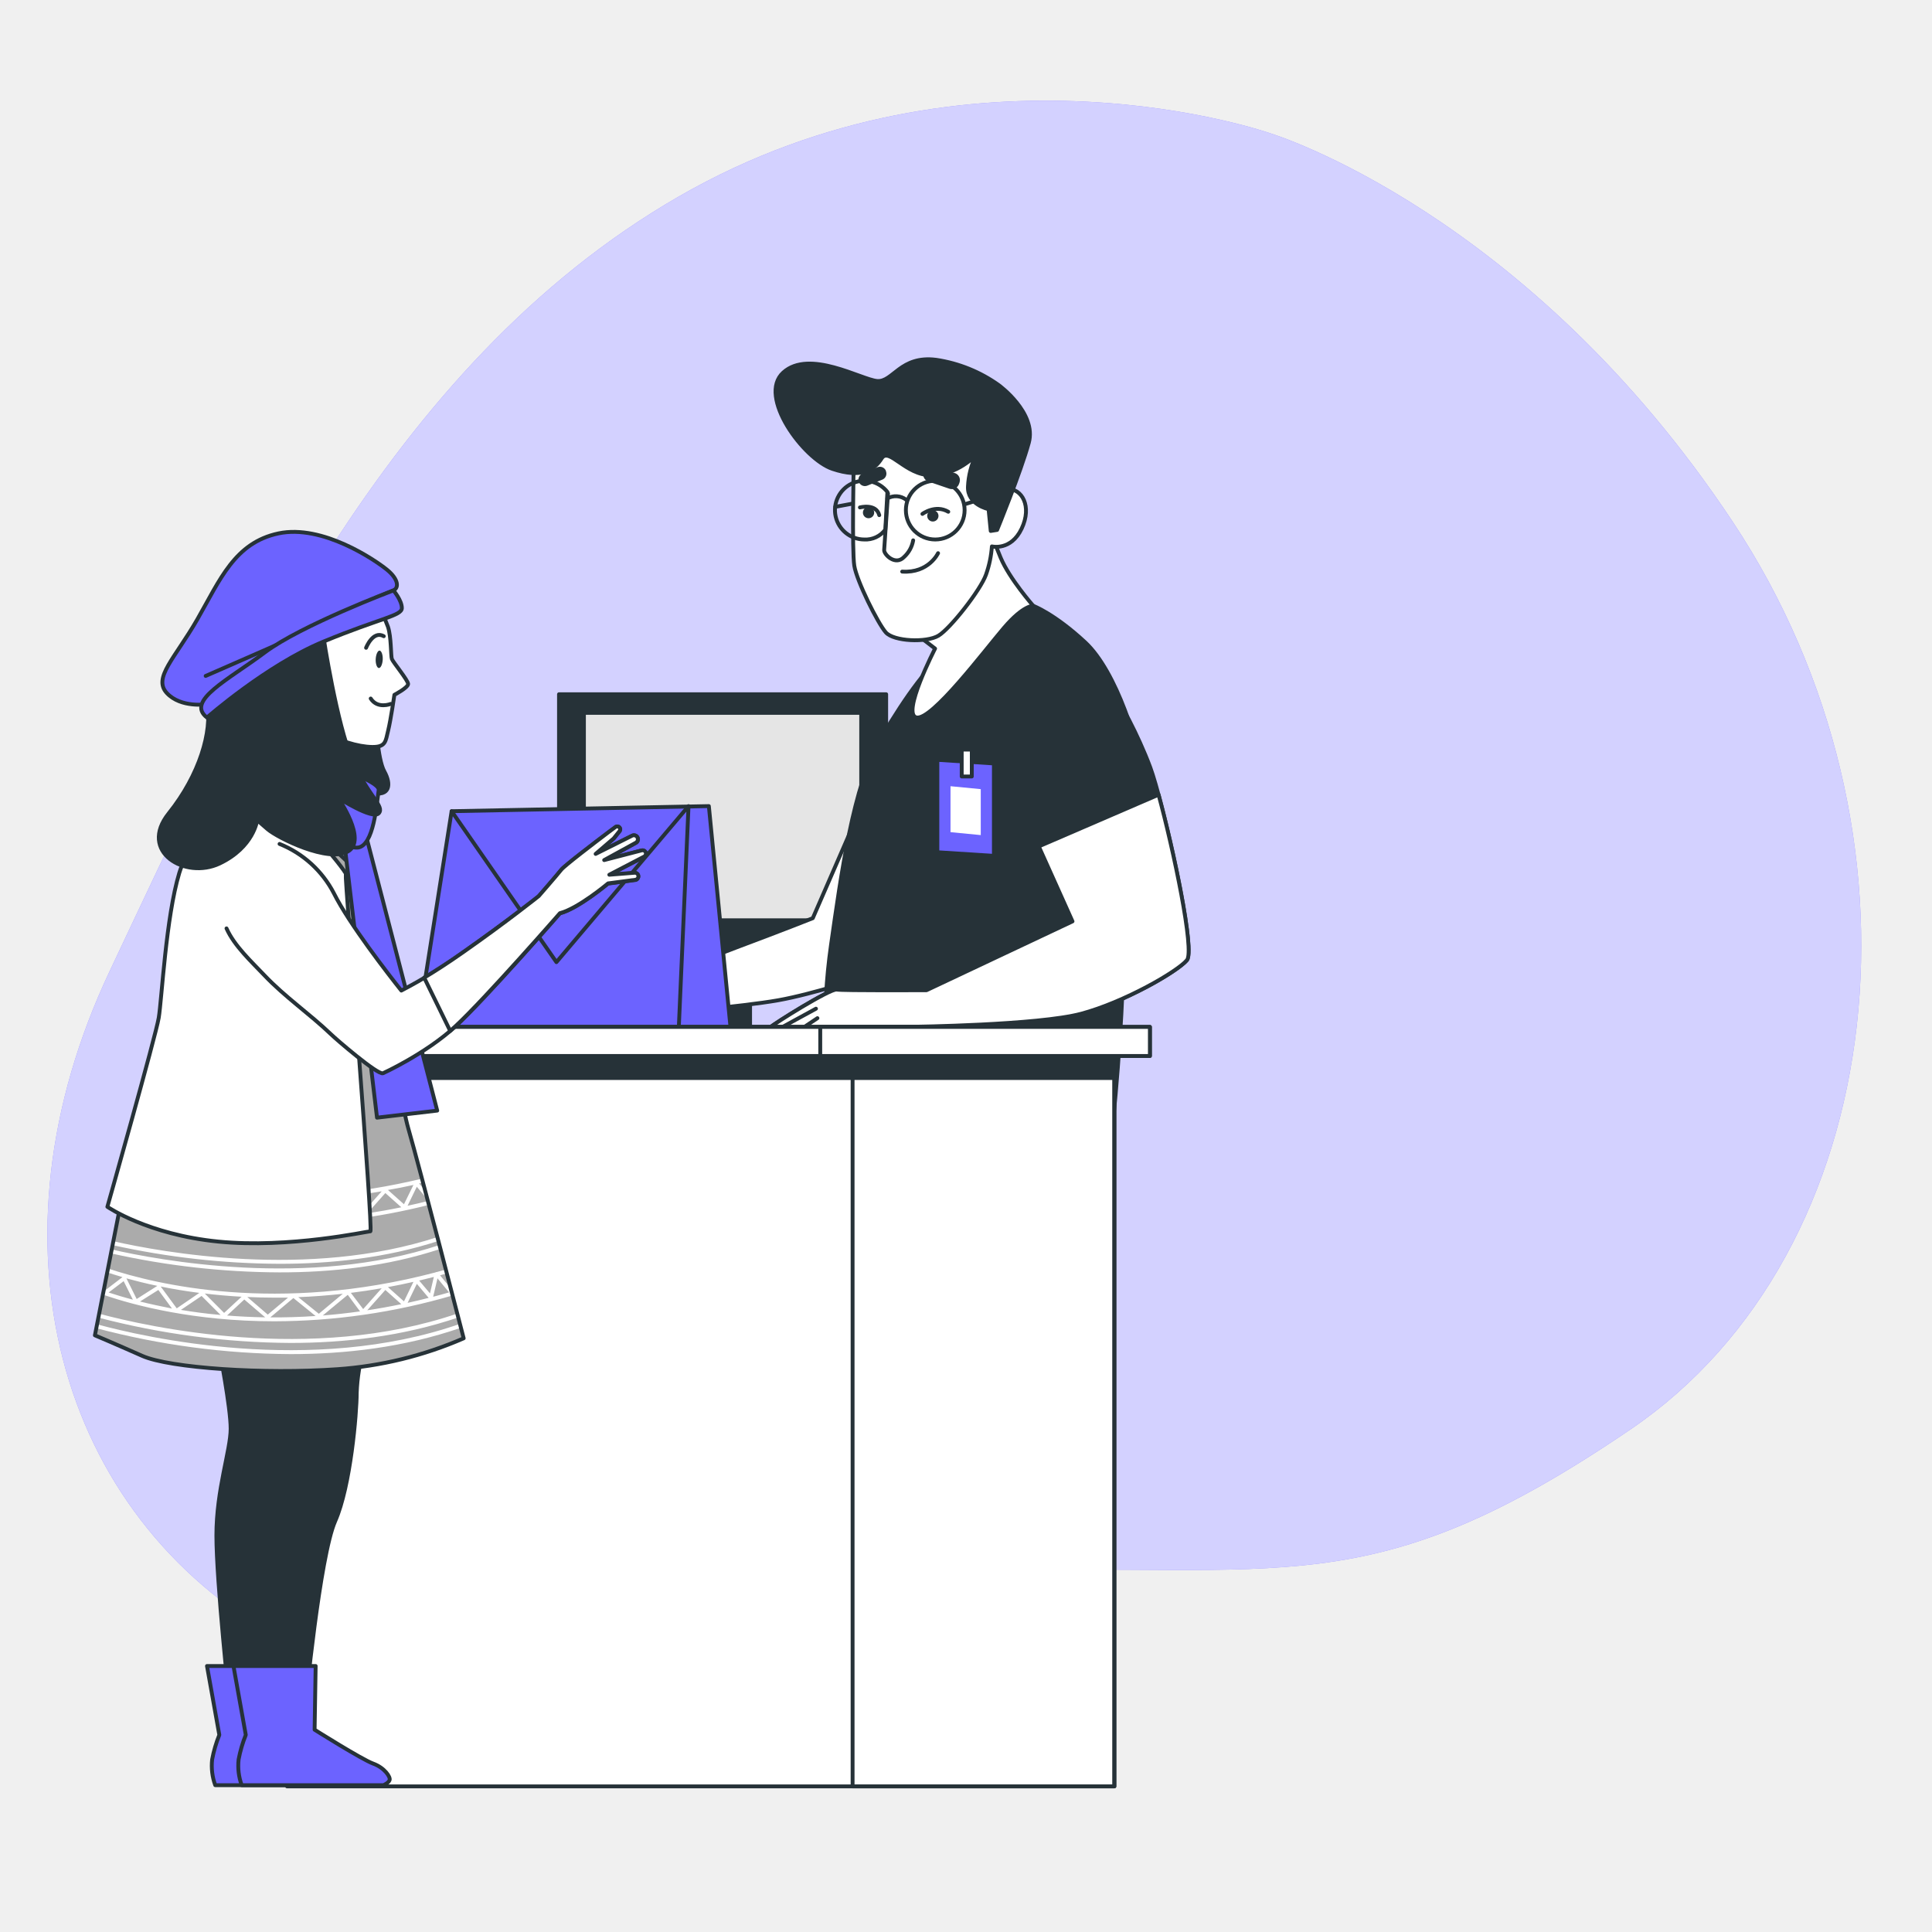
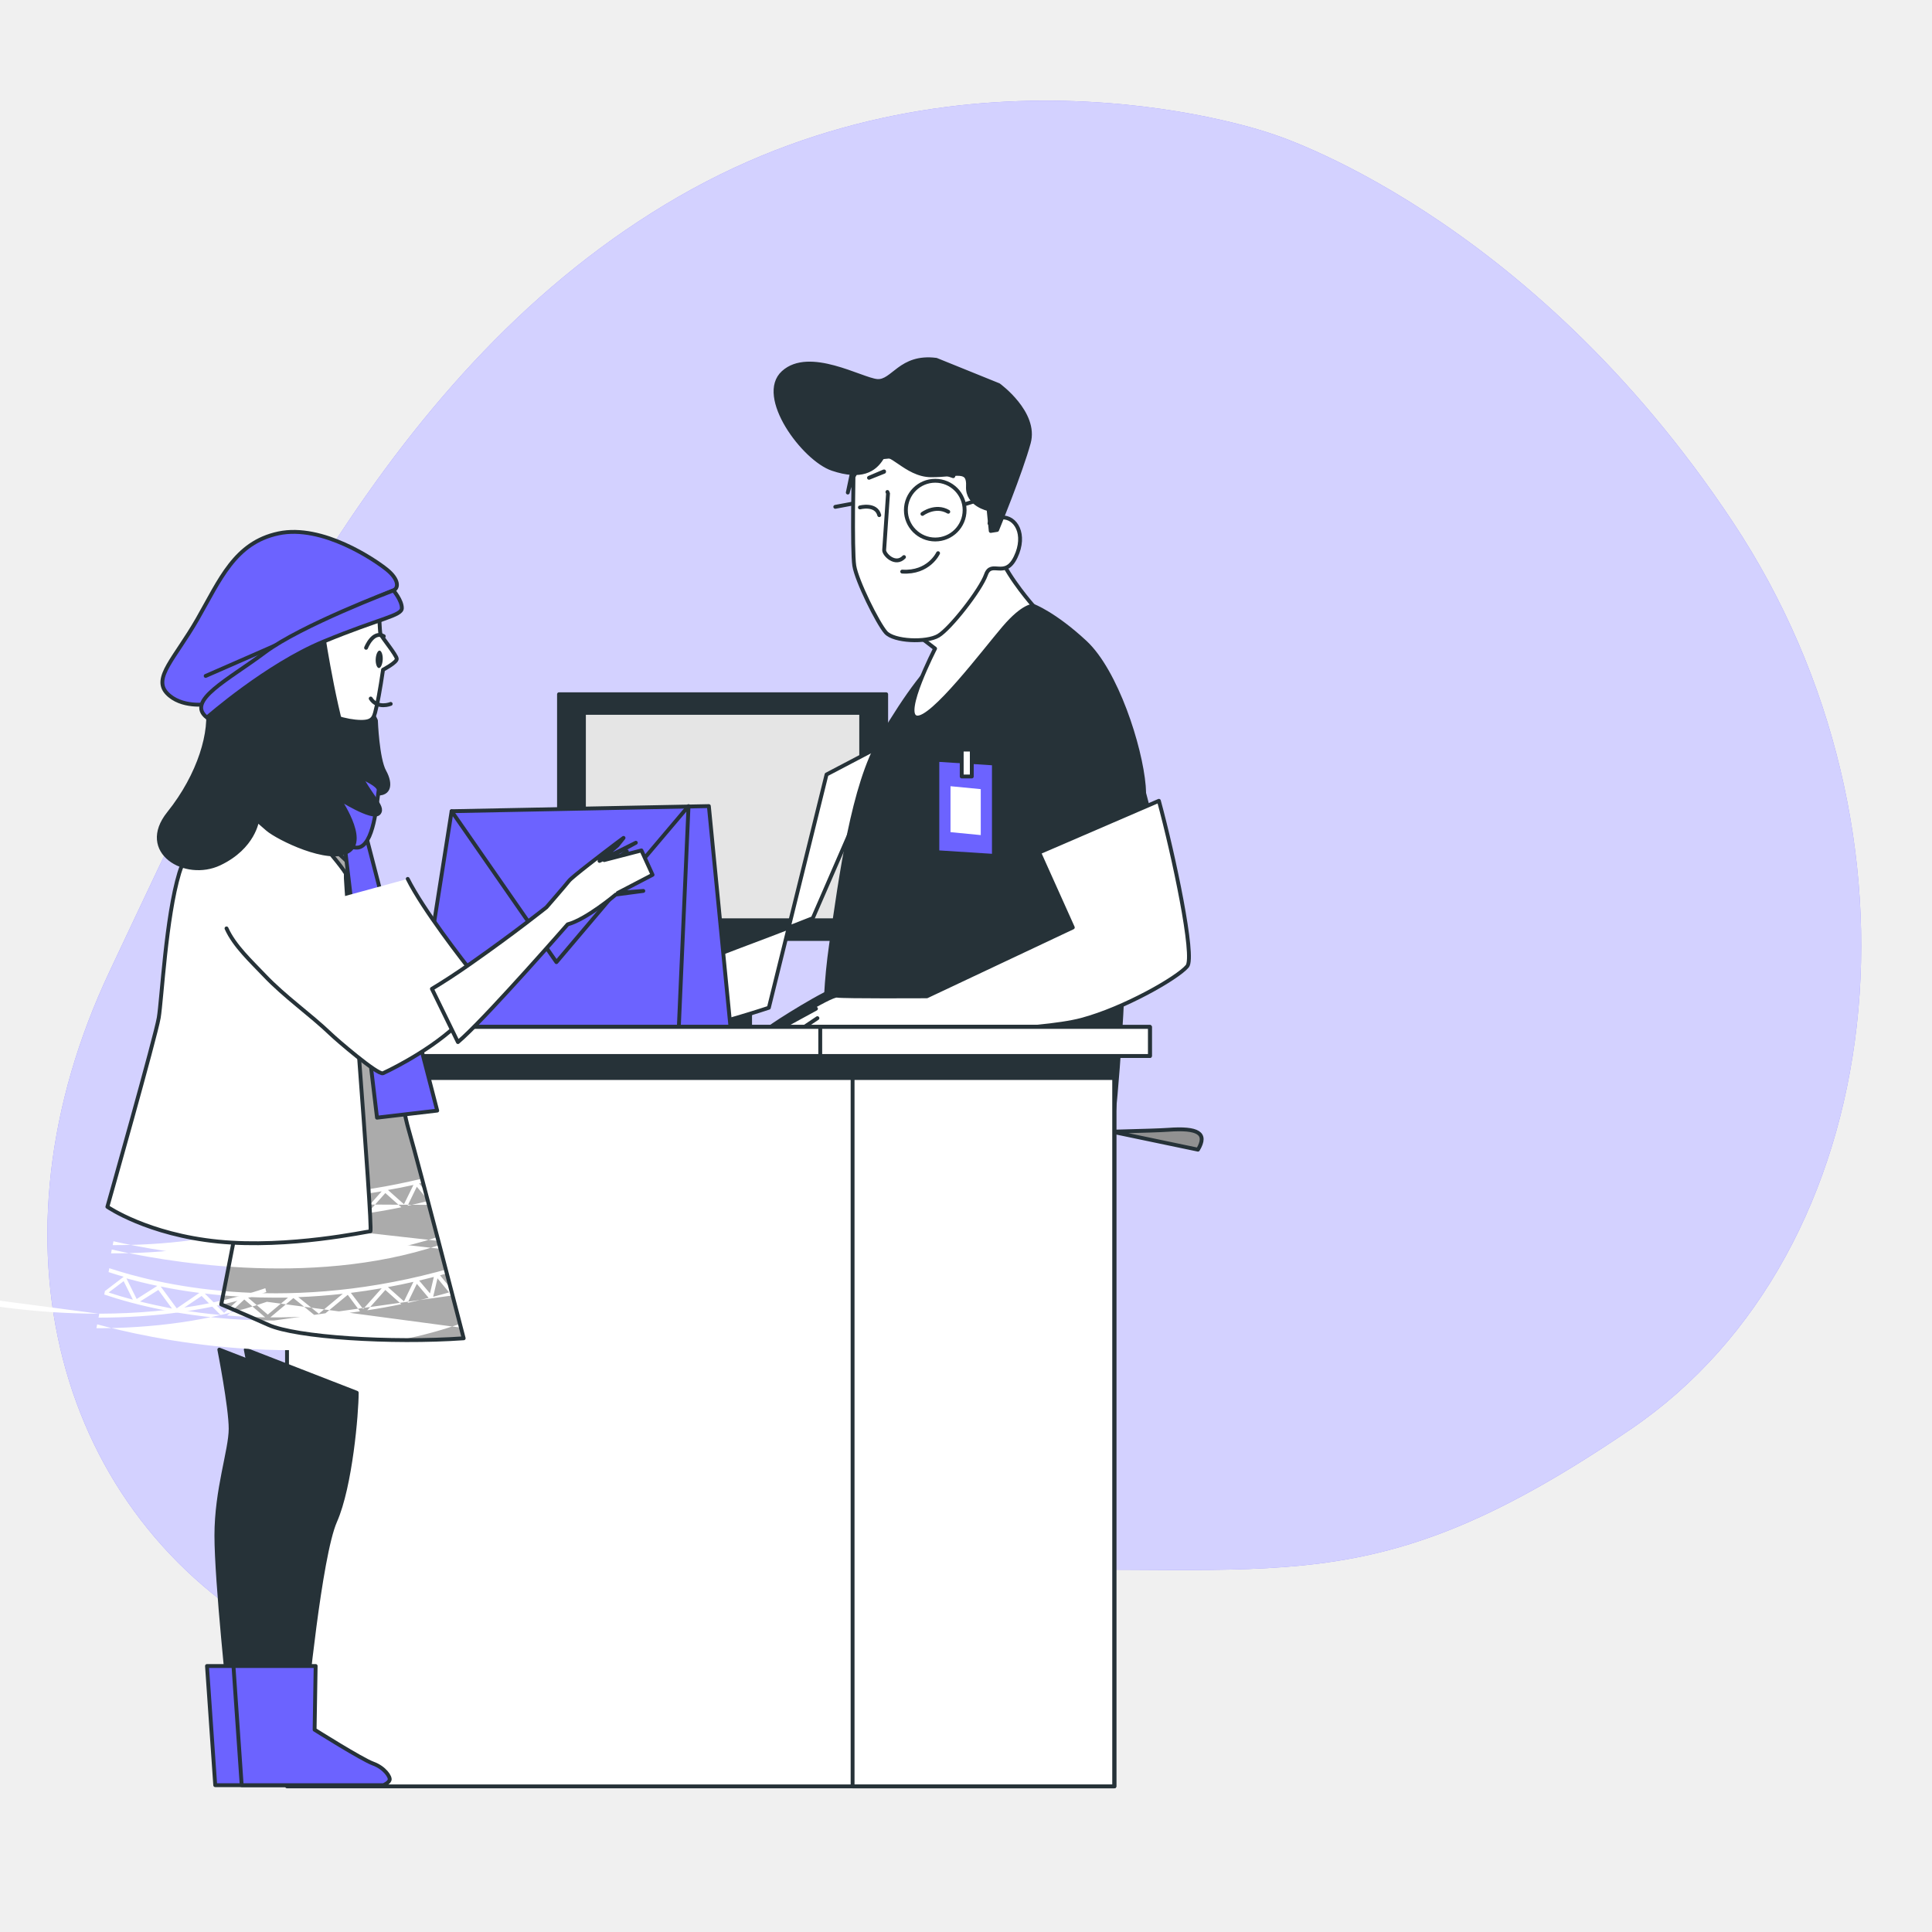
<svg xmlns="http://www.w3.org/2000/svg" viewBox="0 0 500 500">
  <path d="M329 34.58s-77.4-27.52-153.37 16.3S61.3 181.67 28.38 251.34s-14 140.55 44 172.86 97.43-15.32 178.79-17.64 103.27 9.31 170.83-36.65 79.71-154.51 26.46-234.82S329 34.58 329 34.58z" fill="#6c63ff" />
  <path d="M329 34.58s-77.4-27.52-153.37 16.3S61.3 181.67 28.38 251.34s-14 140.55 44 172.86 97.43-15.32 178.79-17.64 103.27 9.31 170.83-36.65 79.71-154.51 26.46-234.82S329 34.58 329 34.58z" fill="#fff" opacity=".7" />
  <path fill="#263238" stroke="#263238" stroke-linecap="round" stroke-linejoin="round" d="M179.88 205h14.24v63.33h-14.24z" />
  <path fill="#263238" stroke="#263238" stroke-linecap="round" stroke-linejoin="round" d="M144.67 179.67h84.67V243h-84.67z" />
  <path fill="#e5e5e5" stroke="#263238" stroke-linecap="round" stroke-linejoin="round" d="M151.12 184.49h71.76v53.68h-71.76z" />
-   <path d="M278.28 449.13L277.13 462h-47.2s-1.14-5.15 1.43-7.15 12-3.72 14-4.29 6-3.72 6-3.72z" fill="#263238" stroke="#263238" stroke-linecap="round" stroke-linejoin="round" />
-   <path d="M277.38 459.06l-.25 2.94h-47.2a13.24 13.24 0 01-.24-2.9c13.53-.05 39.1-.1 47.69-.04z" fill="#919191" stroke="#263238" stroke-linecap="round" stroke-linejoin="round" />
+   <path d="M278.28 449.13 277.13 462h-47.2s-1.14-5.15 1.43-7.15 12-3.72 14-4.29 6-3.72 6-3.72z" fill="#263238" stroke="#263238" stroke-linecap="round" stroke-linejoin="round" />
+   <path d="M277.38 459.06l-.25 2.94h-47.2c13.53-.05 39.1-.1 47.69-.04z" fill="#919191" stroke="#263238" stroke-linecap="round" stroke-linejoin="round" />
  <path d="M278 314.69s-1.43 33.75-1.43 42.62 7.15 25.46 7.44 35.18-4.87 50.92-4.87 50.92l-21.45-.29s-1.69-17.12-2.3-33.46-7.15-55.78-8.58-68.94-4.58-27.18-4.58-27.18z" fill="#263238" stroke="#263238" stroke-linecap="round" stroke-linejoin="round" />
  <path fill="#919191" stroke="#263238" stroke-linecap="round" stroke-linejoin="round" d="M281.71 440.55l-1.72 9.44-22.31-1.15v-10.58l24.03 2.29z" />
-   <path d="M284 292.09s-2.58 12.87-3.72 18.59-6.87 20.89-7.15 27.46-2.58 31.47-2.58 45.2-.57 17.16-3.43 28.89-5.72 30.61-5.72 30.61a71 71 0 01-12.87-.86 37.28 37.28 0 01-13.16-4.58l-.29-5.43s-1.43-7.73-2-10 3.43-12.59 3.43-13.73-3.14-4.87-4.29-10.59-5.15-39.47-5.15-44.34-1.71-38.61-1.71-38.61-3.44-21.74-3.44-24.32 46.63-2.86 54.35-3.43 10.3.85 7.73 5.14z" fill="#919191" stroke="#263238" stroke-linecap="round" stroke-linejoin="round" />
-   <path d="M244 298.38s6.29 10.3 13.73 13.45M254.7 336.44l-.45 2.28M261.97 299.53l-6.47 32.86M268 340.15a119.85 119.85 0 01-13.16 1.14h-17.47l-.28 6.29a65.6 65.6 0 0014.58 1.15 113.76 113.76 0 0016.31-2z" fill="none" stroke="#263238" stroke-linecap="round" stroke-linejoin="round" />
+   <path d="M284 292.09s-2.58 12.87-3.72 18.59-6.87 20.89-7.15 27.46-2.58 31.47-2.58 45.2-.57 17.16-3.43 28.89-5.72 30.61-5.72 30.61l-.29-5.43s-1.43-7.73-2-10 3.43-12.59 3.43-13.73-3.14-4.87-4.29-10.59-5.15-39.47-5.15-44.34-1.71-38.61-1.71-38.61-3.44-21.74-3.44-24.32 46.63-2.86 54.35-3.43 10.3.85 7.73 5.14z" fill="#919191" stroke="#263238" stroke-linecap="round" stroke-linejoin="round" />
+   <path d="M244 298.38s6.29 10.3 13.73 13.45M254.7 336.44l-.45 2.28M261.97 299.53l-6.47 32.86M268 340.15h-17.47l-.28 6.29z" fill="none" stroke="#263238" stroke-linecap="round" stroke-linejoin="round" />
  <path d="M268 346.73s-.57 11.15-.29 19.45-3.14 9.72-6.86 9.72-20.31 2-22.6.29-3.15-6.29-2.29-10 1.15-18.6 1.15-18.6" fill="none" stroke="#263238" stroke-linecap="round" stroke-linejoin="round" />
  <path d="M259.68 452l-.86 10h-47.19s-1.15-5.15 1.43-7.15 12-3.72 14-4.29 6-3.72 6-3.72z" fill="#263238" stroke="#263238" stroke-linecap="round" stroke-linejoin="round" />
-   <path d="M259.08 459.06l-.26 2.94h-47.19a12.87 12.87 0 01-.25-2.9c13.53-.05 39.1-.1 47.7-.04zM264.55 439.12s-.58 13.16-2.87 13.73-31.46-4.29-31.75-6.58 2.58-6.58 2.86-8 .29-3.72 1.43-5.43 22.89 3.42 30.33 6.28z" fill="#fff" stroke="#263238" stroke-linecap="round" stroke-linejoin="round" />
-   <path d="M146.52 261.4s-4.62 1.18-5.9 2.26-3 3.93-2.45 5.1 1.57.69 2 .1a17.3 17.3 0 014.13-4.42 46.41 46.41 0 015.4-2.75 4.24 4.24 0 00-3.18-.29z" fill="#e5e5e5" stroke="#263238" stroke-linecap="round" stroke-linejoin="round" />
-   <path d="M230.25 191.86l-19.9 45.76s-6.63 2.66-19.9 7.63-27.19 11.28-30.51 12.27-11.27 2.65-15.25 5-7.41 7.11-4.76 7.44c.93.12 1 1.08 3.34.79a5.78 5.78 0 002.56-1.28 19.61 19.61 0 015.82-3 21.79 21.79 0 018.81-.47 14.25 14.25 0 004 0 37.89 37.89 0 004.42-3.48s23.21-2 32.5-3.65 23.21-6.3 23.21-6.3l14.93-60.36z" fill="#fff" stroke="#263238" stroke-linecap="round" stroke-linejoin="round" />
+   <path d="M259.08 459.06l-.26 2.94h-47.19c13.53-.05 39.1-.1 47.7-.04zM264.55 439.12s-.58 13.16-2.87 13.73-31.46-4.29-31.75-6.58 2.58-6.58 2.86-8 .29-3.72 1.43-5.43 22.89 3.42 30.33 6.28z" fill="#fff" stroke="#263238" stroke-linecap="round" stroke-linejoin="round" />
+   <path d="M146.52 261.4s-4.62 1.18-5.9 2.26-3 3.93-2.45 5.1 1.57.69 2 .1z" fill="#e5e5e5" stroke="#263238" stroke-linecap="round" stroke-linejoin="round" />
+   <path d="M230.25 191.86l-19.9 45.76s-6.63 2.66-19.9 7.63-27.19 11.28-30.51 12.27-11.27 2.65-15.25 5-7.41 7.11-4.76 7.44c.93.12 1 1.08 3.34.79s23.21-2 32.5-3.65 23.21-6.3 23.21-6.3l14.93-60.36z" fill="#fff" stroke="#263238" stroke-linecap="round" stroke-linejoin="round" />
  <path d="M151.32 262.5s-9.62 3.31-10.28 7.29" fill="none" stroke="#263238" stroke-linecap="round" stroke-linejoin="round" />
-   <path d="M168.9 262.5a26.5 26.5 0 01-4.65 3.64c-2.32 1.33-5.3.67-7.62 2s-3 2.32-5.64 2-2.66-2.65.66-3.64a18.82 18.82 0 004.31-1.66l2-2.32" fill="#fff" stroke="#263238" stroke-linecap="round" stroke-linejoin="round" />
+   <path d="M168.9 262.5c-2.32 1.33-5.3.67-7.62 2s-3 2.32-5.64 2-2.66-2.65.66-3.64l2-2.32" fill="#fff" stroke="#263238" stroke-linecap="round" stroke-linejoin="round" />
  <path fill="#6c63ff" stroke="#263238" stroke-linecap="round" stroke-linejoin="round" d="M183.45 208.62l-66.57 1.32-9.22 58.57 81.72.66-5.93-60.55z" />
  <path fill="none" stroke="#263238" stroke-linecap="round" stroke-linejoin="round" d="M175.56 268.51l2.63-59.89L144 249l-27.12-39.06" />
  <path d="M267.41 156.79s5.43 2 13.44 9.44 14.3 26.89 15.16 37.19-5.43 41.76-5.43 49.48-2.29 40.91-3.44 41.77-37.18 3.71-53.2 2.86-16.88-7.16-18.59-13.16-2.87-21.74-.29-39.76 5.72-41.48 12.87-53.49 12-18.31 18-23.75 17.19-11.15 21.48-10.58z" fill="#263238" stroke="#263238" stroke-linecap="round" stroke-linejoin="round" />
  <path fill="#6c63ff" d="M256.72 220.96l-13.63-.87v-22.91l13.63.87v22.91z" />
  <path fill="#fff" stroke="#263238" stroke-linecap="round" stroke-linejoin="round" d="M248.89 193.99h2.61v6.96h-2.61z" />
  <path fill="#fff" d="M253.82 216.12l-7.83-.76v-11.89l7.83.76v11.89z" />
-   <path d="M256.83 192.35l20.73 46.1-37.78 17.82s-21.56.12-23.24-.17-16.48 9-17.23 9.8a1.1 1.1 0 00.08 1.58s-1.87 1.76-.56 2.77l1.3 1s-.14.84 1.76 1.87 2.77.56 2.77.56a23.17 23.17 0 003.67-1.11c1.59-.68 6.42-4.54 7.26-4.39s10.25 1.5 14 1.36 6.64-3.81 6.64-3.81 32.45-.41 43.55-3.37 24.89-10.92 27.39-13.88-6.34-41.45-9.49-49.9-8.1-17.54-9.51-18.91" fill="#263238" stroke="#263238" stroke-linecap="round" stroke-linejoin="round" />
-   <path d="M204.66 273.68s-.86.46-2.77-.56-1.76-1.87-1.76-1.87l-1.3-1c-1.31-1 .56-2.77.56-2.77a1.1 1.1 0 01-.08-1.58c.75-.82 15.54-10.09 17.23-9.8s23.24.17 23.24.17l37.78-17.82-8.72-19.4 31-13.38c3.82 14.05 9.4 40.39 7.34 42.81-2.5 3-16.29 10.92-27.39 13.88s-43.55 3.37-43.55 3.37-2.89 3.67-6.64 3.81-13.17-1.22-14-1.36-5.67 3.71-7.27 4.39a22.88 22.88 0 01-3.67 1.11z" fill="#fff" stroke="#263238" stroke-linecap="round" stroke-linejoin="round" />
-   <path fill="none" stroke="#263238" stroke-linecap="round" stroke-linejoin="round" d="M199.39 267.48l11.78-6.43M200.49 270.89l11.06-7.39M203.3 273.64a1.11 1.11 0 01.58-1.5c1-.46 9.11-6.28 9.11-6.28" />
+   <path d="M256.83 192.35l20.73 46.1-37.78 17.82s-21.56.12-23.24-.17-16.48 9-17.23 9.8-1.87 1.76-.56 2.77l1.3 1s-.14.84 1.76 1.87 2.77.56 2.77.56c1.59-.68 6.42-4.54 7.26-4.39s10.25 1.5 14 1.36 6.64-3.81 6.64-3.81 32.45-.41 43.55-3.37 24.89-10.92 27.39-13.88-6.34-41.45-9.49-49.9-8.1-17.54-9.51-18.91" fill="#263238" stroke="#263238" stroke-linecap="round" stroke-linejoin="round" />
+   <path d="M204.66 273.68s-.86.46-2.77-.56-1.76-1.87-1.76-1.87l-1.3-1c-1.31-1 .56-2.77.56-2.77.75-.82 15.54-10.09 17.23-9.8s23.24.17 23.24.17l37.78-17.82-8.72-19.4 31-13.38c3.82 14.05 9.4 40.39 7.34 42.81-2.5 3-16.29 10.92-27.39 13.88s-43.55 3.37-43.55 3.37-2.89 3.67-6.64 3.81-13.17-1.22-14-1.36-5.67 3.71-7.27 4.39z" fill="#fff" stroke="#263238" stroke-linecap="round" stroke-linejoin="round" />
+   <path fill="none" stroke="#263238" stroke-linecap="round" stroke-linejoin="round" d="M199.39 267.48l11.78-6.43M200.49 270.89l11.06-7.39M203.3 273.64c1-.46 9.11-6.28 9.11-6.28" />
  <path d="M237.19 164.17l4.81 3.68s-8.77 17-4.81 17.83 17.55-17.26 22.64-23.21 7.58-5.68 7.58-5.68-6.16-7-8.43-12.43-3.39-8.77-3.39-8.77z" fill="#fff" stroke="#263238" stroke-linecap="round" stroke-linejoin="round" />
-   <path d="M220.94 120.15s-.48 22.33.15 26.27 6.08 14.88 8.15 17.24 10.54 2.7 13.62.86 10.92-11.85 12.31-15.79a27.41 27.41 0 001.53-7.32s4.92 1.24 7.7-4.6 0-10.46-3.66-10.21l-3.13 1.51s4.29-11.13 1.59-15.42-26.65-2.15-31.58-1.37-6.68 8.83-6.68 8.83z" fill="#fff" stroke="#263238" stroke-linecap="round" stroke-linejoin="round" />
+   <path d="M220.94 120.15s-.48 22.33.15 26.27 6.08 14.88 8.15 17.24 10.54 2.7 13.62.86 10.92-11.85 12.31-15.79 4.92 1.24 7.7-4.6.0-10.46-3.66-10.21l-3.13 1.51s4.29-11.13 1.59-15.42-26.65-2.15-31.58-1.37-6.68 8.83-6.68 8.83z" fill="#fff" stroke="#263238" stroke-linecap="round" stroke-linejoin="round" />
  <path d="M238.72 133s3.35-2.51 6.69-.56M222.55 131.32s4.18-1.11 5 2" fill="none" stroke="#263238" stroke-linecap="round" stroke-linejoin="round" />
-   <path d="M226.24 132.66a1.46 1.46 0 11-1.46-1.46 1.47 1.47 0 011.46 1.46zM242.88 133.51a1.46 1.46 0 11-1.46-1.46 1.46 1.46 0 011.46 1.46z" fill="#263238" />
-   <path d="M241.22 121.37l5.62 1.49a1.44 1.44 0 011 1.89l-.14.38a1.46 1.46 0 01-1.83.88l-5.47-1.87a1.44 1.44 0 01-.89-1.87h0a1.44 1.44 0 011.71-.9zM228.8 122v.09a1.17 1.17 0 01-.63 1.57l-3.9 1.56a1.18 1.18 0 01-1.6-.91h0a1.18 1.18 0 01.7-1.26l3.86-1.65a1.18 1.18 0 011.57.6z" fill="#263238" stroke="#263238" stroke-linecap="round" stroke-linejoin="round" />
+   <path d="M226.24 132.66zM242.88 133.51z" fill="#263238" />
+   <path d="M241.22 121.37l5.62 1.49-.14.38-5.47-1.87h0zM228.8 122v.09l-3.9 1.56h0l3.86-1.65z" fill="#263238" stroke="#263238" stroke-linecap="round" stroke-linejoin="round" />
  <path d="M242.77 143.16s-2.4 5.21-9.28 4.77" fill="none" stroke="#263238" stroke-linecap="round" stroke-linejoin="round" />
-   <path d="M229.82 127.7s-.91 13.55-1 14.65 2.87 4.16 5.13 1.82a7.62 7.62 0 002.38-4.33" fill="#fff" stroke="#263238" stroke-linecap="round" stroke-linejoin="round" />
-   <path d="M229.66 127.32a7.6 7.6 0 10-6 12.3 6.35 6.35 0 005.46-2.56z" fill="none" stroke="#263238" stroke-linecap="round" stroke-linejoin="round" />
+   <path d="M229.82 127.7s-.91 13.55-1 14.65 2.87 4.16 5.13 1.82" fill="#fff" stroke="#263238" stroke-linecap="round" stroke-linejoin="round" />
+   <path d="M229.66 127.32z" fill="none" stroke="#263238" stroke-linecap="round" stroke-linejoin="round" />
  <circle cx="242.04" cy="132.02" r="7.6" fill="none" stroke="#263238" stroke-linecap="round" stroke-linejoin="round" />
-   <path fill="none" stroke="#263238" stroke-linecap="round" stroke-linejoin="round" d="M249.67 130.5l11.83-3.67M216.17 131.17l4.5-.84M229.66 129a4.4 4.4 0 014.87.34" />
-   <path d="M258.46 99.66s9.92 7.18 7.79 14.94-8.2 22.55-8.2 22.55l-1.65.26-.56-5.64s-5.58-1.13-5.33-5.89a20.57 20.57 0 012.08-8.09S247.69 123 241 123s-10.95-7.36-12.83-4.36-5.24 5.22-12.72 2.71-19.52-18.8-12.75-24.94 20.19 1.83 24.29 2.19 6-6.69 15.31-5.48a37.35 37.35 0 0116.16 6.54z" fill="#263238" stroke="#263238" stroke-linecap="round" stroke-linejoin="round" />
+   <path fill="none" stroke="#263238" stroke-linecap="round" stroke-linejoin="round" d="M249.67 130.5l11.83-3.67M216.17 131.17l4.5-.84M229.66 129" />
+   <path d="M258.46 99.66s9.92 7.18 7.79 14.94-8.2 22.55-8.2 22.55l-1.65.26-.56-5.64s-5.58-1.13-5.33-5.89S247.69 123 241 123s-10.95-7.36-12.83-4.36-5.24 5.22-12.72 2.71-19.52-18.8-12.75-24.94 20.19 1.83 24.29 2.19 6-6.69 15.31-5.48z" fill="#263238" stroke="#263238" stroke-linecap="round" stroke-linejoin="round" />
  <path fill="#fff" stroke="#263238" stroke-linecap="round" stroke-linejoin="round" d="M74.28 265.76H288.4v196.55H74.28z" />
  <path fill="#263238" stroke="#263238" stroke-linecap="round" stroke-linejoin="round" d="M74.28 265.76H288.4v13.23H74.28z" />
  <path fill="none" stroke="#263238" stroke-linecap="round" stroke-linejoin="round" d="M220.65 265.76h67.75v196.55h-67.75z" />
  <path fill="#fff" stroke="#263238" stroke-linecap="round" stroke-linejoin="round" d="M65.08 265.76H297.6v7.53H65.08z" />
  <path fill="#fff" stroke="#263238" stroke-linecap="round" stroke-linejoin="round" d="M212.28 265.76h85.31v7.53h-85.31z" />
  <g>
-     <path d="M56.76 349.28s2.93 14.89 2.93 20.47S56 385.43 56 397.4s3.42 43.6 3.42 43.6l12.76.53s3.72-38.81 7.71-47.85 5.58-27.92 5.58-33.24A46.58 46.58 0 0187.33 349z" fill="#263238" stroke="#263238" stroke-linecap="round" stroke-linejoin="round" />
-     <path d="M53.57 431.16h21.27l-.27 16.49s12.23 7.71 15.16 8.77 4.52 3.46 4.25 4.25-1.59 1.33-1.59 1.33H55.7a14.65 14.65 0 01-.8-6.64 33.4 33.4 0 011.86-6.36z" fill="#6c63ff" stroke="#263238" stroke-linecap="round" stroke-linejoin="round" />
-     <path d="M63.61 349.28s2.92 14.89 2.92 20.47-3.72 15.68-3.72 27.65 3.46 43.6 3.46 43.6l12.76.53s3.72-38.81 7.71-47.85 5.58-27.92 5.58-33.24A46.58 46.58 0 0194.18 349z" fill="#263238" stroke="#263238" stroke-linecap="round" stroke-linejoin="round" />
-     <path d="M94.52 227.51s8.24 54.51 11.17 64.61S120 346.35 120 346.35a99 99 0 01-32.7 8c-18.87 1.33-43.33-.27-50.51-3.46s-12.23-5.31-12.23-5.31l7.71-39.35s16.75-47.06 16.75-57.69S48 227 54.11 219s13.29-11.7 18.34-10.11 22.07 18.62 22.07 18.62z" fill="#ababab" />
-     <path d="M111 311.82c-.08-.32-.17-.64-.25-1-1.77.44-3.53.86-5.27 1.23l2.39-4.92 2.78 3.3c-.21-.77-.41-1.53-.61-2.27l-1.57-1.88c.33-.07.67-.16 1-.25-.09-.32-.17-.64-.26-1-34.68 8.37-62.24 3.59-76.4-.38-.33.95-.52 1.48-.52 1.48l-.13.66 2.2 4.4c-1-.27-2-.55-2.9-.81l-.19 1A142.58 142.58 0 0071 316.86a163.91 163.91 0 0040-5.04zm-4-5.16l-2.45 5-4.15-3.7q3.28-.55 6.6-1.3zm-3.14 5.78c-3 .62-5.93 1.14-8.81 1.58l4.68-5.26zm-5.07-4.13l-4.8 5.4-3.19-4.2q3.94-.51 8.01-1.2zm-5.61 6c-3.31.46-6.52.81-9.65 1.06L90 310zm-4.48-4.55l-6.21 5.18-5.31-4.31c3.72-.15 7.57-.44 11.54-.88zm-56-4c2.33.65 5 1.32 8 1.95l-5.35 3.4zm3.5 6l4.76-3 3.53 4.81c-3.01-.57-5.78-1.21-8.25-1.82zm5.37-3.89c3 .61 6.34 1.18 10 1.65l-5.85 3.95zm5.21 6.06l5.35-3.61 4.92 4.92c-3.64-.35-7.05-.8-10.23-1.32zm6.22-4.25c3 .36 6.17.64 9.52.83L58 314.7zm5.77 5.69l4.45-4.14 5.41 4.61c-3.49-.05-6.78-.22-9.9-.47zm5.23-4.79c2.28.1 4.63.17 7.06.17 1.14 0 2.3 0 3.48-.05l-5.24 4.4zm11.93.27l5.74 4.65c-4.08.28-8 .38-11.72.36zM117.16 335.25c-.15-.58-.31-1.17-.46-1.77l-2.82-3.43 1.79-.51c-.09-.32-.17-.64-.25-1-.81.22-1.62.46-2.42.67a.38.38 0 00-.15 0 .83.83 0 00-.16.09c-40.92 10.78-72.45 3.08-84.71-1l-.2 1c1.15.38 2.45.79 3.92 1.21l-4.7 3.6h-.13l-.2 1a.48.48 0 00.47.11c7.56 2.57 23 6.73 43.9 6.73a165.3 165.3 0 0046.12-6.7zm-3.94-4.42l3 3.64c-1.38.4-2.76.78-4.12 1.13zm-.94-.36l-1 4.26-2.8-3.32c1.26-.3 2.52-.61 3.8-.94zm-1.34 5.42c-1.83.47-3.65.89-5.45 1.29l2.39-4.93zm-3.94-4.15l-2.45 5.06-4.15-3.7c2.19-.4 4.39-.86 6.6-1.36zm-3.14 5.78c-3 .62-5.93 1.15-8.81 1.58l4.68-5.26zm-5.07-4.13l-4.8 5.4-3.19-4.2q3.94-.49 8.01-1.2zm-5.61 6c-3.31.46-6.52.81-9.65 1.06L90 335.1zm-4.48-4.55L82.51 340l-5.31-4.3c3.7-.14 7.55-.43 11.52-.87zm-60.6-.33l3.9-2.95 2.39 4.79c-2.45-.64-4.54-1.28-6.27-1.85zm4.62-3.67c2.33.64 5 1.31 8 1.94l-5.35 3.4zm3.5 6l4.76-3 3.53 4.81c-3.03-.6-5.8-1.2-8.27-1.82zm5.37-3.89c3 .62 6.34 1.18 10 1.65l-5.85 4zm5.23 6.05l5.35-3.61 4.92 4.92c-3.68-.31-7.09-.79-10.27-1.31zm6.18-4.24c3 .36 6.17.65 9.52.83L58 339.78zm5.77 5.69l4.45-4.14 5.41 4.62c-3.49-.06-6.78-.23-9.9-.48zm5.23-4.79q3.42.16 7.06.17h3.48l-5.24 4.39zm11.93.27l5.74 4.65c-4.08.28-8 .38-11.72.36zM119.33 343.6l-.25-1c-38.61 13.5-82.13 3.36-93.93.14l-.2 1a200 200 0 0050.26 6.7c14.08.01 29.45-1.73 44.12-6.84z" fill="#fff" />
-     <path d="M25.69 340l-.19 1a200.15 200.15 0 0049.71 6.55c13.86 0 29-1.69 43.42-6.61-.08-.31-.16-.64-.25-1-37.86 12.95-80.22 3.4-92.69.06zM114 323.2c-.09-.32-.17-.64-.25-1-33.88 11.3-73 3.88-84.82 1.17l-.19 1a202.93 202.93 0 0043.54 4.92c13.33.02 27.96-1.5 41.72-6.09z" fill="#fff" />
-     <path d="M113.47 321.15c-.08-.32-.17-.64-.25-1-33.37 10.93-71.62 3.86-83.86 1.09l-.19 1a203 203 0 0043.12 4.83c13.15.02 27.57-1.47 41.18-5.92z" fill="#fff" />
-     <path d="M94.52 227.51s8.24 54.51 11.17 64.61S120 346.35 120 346.35a99 99 0 01-32.7 8c-18.87 1.33-43.33-.27-50.51-3.46s-12.23-5.31-12.23-5.31l7.71-39.35s16.75-47.06 16.75-57.69S48 227 54.11 219s13.29-11.7 18.34-10.11 22.07 18.62 22.07 18.62z" fill="none" stroke="#263238" stroke-linecap="round" stroke-linejoin="round" />
-     <path d="M60.42 431.16h21.27l-.27 16.49s12.23 7.71 15.16 8.77 4.52 3.46 4.25 4.25-1.59 1.33-1.59 1.33H62.55a14.65 14.65 0 01-.8-6.64 33.4 33.4 0 011.86-6.36z" fill="#6c63ff" stroke="#263238" stroke-linecap="round" stroke-linejoin="round" />
+     <path d="M56.76 349.28s2.93 14.89 2.93 20.47S56 385.43 56 397.4s3.42 43.6 3.42 43.6l12.76.53s3.72-38.81 7.71-47.85 5.58-27.92 5.58-33.24z" fill="#263238" stroke="#263238" stroke-linecap="round" stroke-linejoin="round" />
+     <path d="M53.57 431.16h21.27l-.27 16.49s12.23 7.71 15.16 8.77 4.52 3.46 4.25 4.25-1.59 1.33-1.59 1.33H55.7z" fill="#6c63ff" stroke="#263238" stroke-linecap="round" stroke-linejoin="round" />
+     <path d="M63.61 349.28s2.92 14.89 2.92 20.47-3.72 15.68-3.72 27.65 3.46 43.6 3.46 43.6l12.76.53s3.72-38.81 7.71-47.85 5.58-27.92 5.58-33.24z" fill="#263238" stroke="#263238" stroke-linecap="round" stroke-linejoin="round" />
+     <path d="M94.52 227.51s8.24 54.51 11.17 64.61S120 346.35 120 346.35c-18.87 1.33-43.33-.27-50.51-3.46s-12.23-5.31-12.23-5.31l7.71-39.35s16.75-47.06 16.75-57.69S48 227 54.11 219s13.29-11.7 18.34-10.11 22.07 18.62 22.07 18.62z" fill="#ababab" />
+     <path d="M111 311.82c-.08-.32-.17-.64-.25-1-1.77.44-3.53.86-5.27 1.23l2.39-4.92 2.78 3.3c-.21-.77-.41-1.53-.61-2.27l-1.57-1.88c.33-.07.67-.16 1-.25-.09-.32-.17-.64-.26-1-34.68 8.37-62.24 3.59-76.4-.38-.33.95-.52 1.48-.52 1.48l-.13.66 2.2 4.4c-1-.27-2-.55-2.9-.81l-.19 1zm-4-5.16-2.45 5-4.15-3.7q3.28-.55 6.6-1.3zm-3.14 5.78c-3 .62-5.93 1.14-8.81 1.58l4.68-5.26zm-5.07-4.13-4.8 5.4-3.19-4.2q3.94-.51 8.01-1.2zm-5.61 6c-3.31.46-6.52.81-9.65 1.06L90 310zm-4.48-4.55-6.21 5.18-5.31-4.31c3.72-.15 7.57-.44 11.54-.88zm-56-4c2.33.65 5 1.32 8 1.95l-5.35 3.4zm3.5 6 4.76-3 3.53 4.81c-3.01-.57-5.78-1.21-8.25-1.82zm5.37-3.89c3 .61 6.34 1.18 10 1.65l-5.85 3.95zm5.21 6.06 5.35-3.61 4.92 4.92c-3.64-.35-7.05-.8-10.23-1.32zm6.22-4.25c3 .36 6.17.64 9.52.83L58 314.7zm5.77 5.69 4.45-4.14 5.41 4.61c-3.49-.05-6.78-.22-9.9-.47zm5.23-4.79c2.28.1 4.63.17 7.06.17 1.14.0 2.3.0 3.48-.05l-5.24 4.4zm11.93.27 5.74 4.65c-4.08.28-8 .38-11.72.36zM117.16 335.25c-.15-.58-.31-1.17-.46-1.77l-2.82-3.43 1.79-.51c-.09-.32-.17-.64-.25-1-.81.22-1.62.46-2.42.67-40.92 10.78-72.45 3.08-84.71-1l-.2 1c1.15.38 2.45.79 3.92 1.21l-4.7 3.6h-.13l-.2 1c7.56 2.57 23 6.73 43.9 6.73zm-3.94-4.42 3 3.64c-1.38.4-2.76.78-4.12 1.13zm-.94-.36-1 4.26-2.8-3.32c1.26-.3 2.52-.61 3.8-.94zm-1.34 5.42c-1.83.47-3.65.89-5.45 1.29l2.39-4.93zm-3.94-4.15-2.45 5.06-4.15-3.7c2.19-.4 4.39-.86 6.6-1.36zm-3.14 5.78c-3 .62-5.93 1.15-8.81 1.58l4.68-5.26zm-5.07-4.13-4.8 5.4-3.19-4.2q3.94-.49 8.01-1.2zm-5.61 6c-3.31.46-6.52.81-9.65 1.06L90 335.1zm-4.48-4.55L82.51 340l-5.31-4.3c3.7-.14 7.55-.43 11.52-.87zm-60.6-.33 3.9-2.95 2.39 4.79c-2.45-.64-4.54-1.28-6.27-1.85zm4.62-3.67c2.33.64 5 1.31 8 1.94l-5.35 3.4zm3.5 6 4.76-3 3.53 4.81c-3.03-.6-5.8-1.2-8.27-1.82zm5.37-3.89c3 .62 6.34 1.18 10 1.65l-5.85 4zm5.23 6.05 5.35-3.61 4.92 4.92c-3.68-.31-7.09-.79-10.27-1.31zm6.18-4.24c3 .36 6.17.65 9.52.83L58 339.78zm5.77 5.69 4.45-4.14 5.41 4.62c-3.49-.06-6.78-.23-9.9-.48zm5.23-4.79q3.42.16 7.06.17h3.48l-5.24 4.39zm11.93.27 5.74 4.65c-4.08.28-8 .38-11.72.36zM119.33 343.6l-.25-1c-38.61 13.5-82.13 3.36-93.93.14l-.2 1c14.08.01 29.45-1.73 44.12-6.84z" fill="#fff" />
+     <path d="M25.69 340l-.19 1c13.86.0 29-1.69 43.42-6.61-.08-.31-.16-.64-.25-1-37.86 12.95-80.22 3.4-92.69.06zM114 323.2c-.09-.32-.17-.64-.25-1-33.88 11.3-73 3.88-84.82 1.17l-.19 1c13.33.02 27.96-1.5 41.72-6.09z" fill="#fff" />
+     <path d="M113.47 321.15c-.08-.32-.17-.64-.25-1-33.37 10.93-71.62 3.86-83.86 1.09l-.19 1c13.15.02 27.57-1.47 41.18-5.92z" fill="#fff" />
+     <path d="M94.52 227.51s8.24 54.51 11.17 64.61S120 346.35 120 346.35c-18.87 1.33-43.33-.27-50.51-3.46s-12.23-5.31-12.23-5.31l7.71-39.35s16.75-47.06 16.75-57.69S48 227 54.11 219s13.29-11.7 18.34-10.11 22.07 18.62 22.07 18.62z" fill="none" stroke="#263238" stroke-linecap="round" stroke-linejoin="round" />
+     <path d="M60.42 431.16h21.27l-.27 16.49s12.23 7.71 15.16 8.77 4.52 3.46 4.25 4.25-1.59 1.33-1.59 1.33H62.55z" fill="#6c63ff" stroke="#263238" stroke-linecap="round" stroke-linejoin="round" />
    <path d="M64.48 204.12s-14.62 10.37-18.08 21.8-4.52 32.7-5.32 37.49-13.29 48.91-13.29 48.91 10.37 7.18 28.71 9 38.55-2.66 39.35-2.66-6.65-91.66-6.38-92.47-14.89-18.35-17.55-20.74-7.44-1.33-7.44-1.33z" fill="#fff" stroke="#263238" stroke-linecap="round" stroke-linejoin="round" />
    <path d="M97.29 186.48s.36 9.89 2.19 13.19 1.47 6.59-3.29 5.49-11-11-11.72-16.85 9.89-8.79 12.82-1.83z" fill="#263238" stroke="#263238" stroke-linecap="round" stroke-linejoin="round" />
    <path d="M89 217.16l8.57 72.09 15.58-1.83-18.27-70.58s-3.68-4.7-5.88.32z" fill="#6c63ff" stroke="#263238" stroke-linecap="round" stroke-linejoin="round" />
-     <path d="M97.47 155.74a54.69 54.69 0 012.94 6.49c.87 2.63.72 7.51 1 8.31s4.19 5.51 4.21 6.46-3.55 2.82-3.55 2.82-.94 6.51-1.62 9.26-.56 4.29-4.17 4.23-8.52-1.49-14.64-4.66-10.67-7.79-11.85-14.1S85 156 87.41 154.36s10.06 1.38 10.06 1.38z" fill="#fff" stroke="#263238" stroke-linecap="round" stroke-linejoin="round" />
+     <path d="M97.47 155.74c.87 2.63.72 7.51 1 8.31s4.19 5.51 4.21 6.46-3.55 2.82-3.55 2.82-.94 6.51-1.62 9.26-.56 4.29-4.17 4.23-8.52-1.49-14.64-4.66-10.67-7.79-11.85-14.1S85 156 87.41 154.36s10.06 1.38 10.06 1.38z" fill="#fff" stroke="#263238" stroke-linecap="round" stroke-linejoin="round" />
    <path d="M99.05 170.68c-.06 1.24-.52 2.23-1 2.21s-.88-1.06-.82-2.3.53-2.24 1-2.22.88 1.06.82 2.31z" fill="#263238" />
    <path d="M94.74 167.65s1.79-4.58 4.58-3M101.11 182.17s-3.38 1.39-5.17-1.39" fill="none" stroke="#263238" stroke-linecap="round" stroke-linejoin="round" />
    <path d="M67.26 192.74s31.25 8.08 30.74 11.74-1.27 14.33-5.36 14.87-35.17-11.35-37.5-12.1 1.89-11.43 4.23-14.12 7.89-.39 7.89-.39z" fill="#6c63ff" stroke="#263238" stroke-linecap="round" stroke-linejoin="round" />
    <path d="M83.68 164.61s3.48 23 7.58 32.25 8.34 11.8 6.78 13.6-10.56-4-10.56-4 7.68 10.92 2.58 13.89-18.06-3.41-20.81-5.75l-2.69-2.34s-.86 7-9.74 11.22-21.12-3.06-13.14-13 11.3-21.36 9.89-28.25 21.72-25.37 30.11-17.62z" fill="#263238" stroke="#263238" stroke-linecap="round" stroke-linejoin="round" />
-     <path d="M58.62 240.27c2 4.5 6.43 8.58 9.79 12.12 5.36 5.65 11.74 10 17.34 15.36 1 1 12.06 10.57 13.38 10 0 0 11-5 18.75-12.14s27-29.22 27-29.22c4.8-1.25 12.46-7.71 12.46-7.71l7.12-.94a.92.92 0 00-.19-1.82l-6.61.52 9-4.69a.89.89 0 00.38-1.2.9.9 0 00-1-.44l-9.64 2.5 8.19-4.49a1 1 0 00-1-1.81l-9.4 4.7 4.66-4 1.56-1.95a.76.76 0 00-1-1.08l-1.86 1.38c-3.39 2.57-11.51 8.75-12.27 9.76-1 1.28-5.83 6.82-5.83 6.82s-8.27 6.61-19.3 14.33a128 128 0 01-16.29 10.09c-3.36-4.23-13.46-17.21-17.44-25.16a27.29 27.29 0 00-14.07-12.79" fill="#fff" stroke="#263238" stroke-linecap="round" stroke-linejoin="round" />
-     <path d="M166 220.09l-9.64 2.5 8.19-4.49a1 1 0 00-1-1.81l-9.4 4.7 4.66-4 1.56-1.95a.76.76 0 00-1-1.08l-1.86 1.38c-3.39 2.57-11.51 8.75-12.27 9.76-1 1.28-5.83 6.82-5.83 6.82s-8.27 6.61-19.3 14.33c-4.25 3-7.69 5.18-10.33 6.77l6.73 13.78c.47-.41.94-.82 1.4-1.25 7.72-7.16 27-29.22 27-29.22 4.8-1.25 12.46-7.71 12.46-7.71l7.12-.94a.92.92 0 00-.19-1.82l-6.61.52 9-4.69a.89.89 0 00.38-1.2.9.9 0 00-1.07-.4z" fill="#fff" stroke="#263238" stroke-linecap="round" stroke-linejoin="round" />
+     <path d="M58.62 240.27c2 4.5 6.43 8.58 9.79 12.12 5.36 5.65 11.74 10 17.34 15.36 1 1 12.06 10.57 13.38 10 0 0 11-5 18.75-12.14s27-29.22 27-29.22c4.8-1.25 12.46-7.71 12.46-7.71l7.12-.94-6.61.52 9-4.69-9.64 2.5 8.19-4.49-9.4 4.7 4.66-4 1.56-1.95-1.86 1.38c-3.39 2.57-11.51 8.75-12.27 9.76-1 1.28-5.83 6.82-5.83 6.82s-8.27 6.61-19.3 14.33c-3.36-4.23-13.46-17.21-17.44-25.16" fill="#fff" stroke="#263238" stroke-linecap="round" stroke-linejoin="round" />
+     <path d="M166 220.09l-9.64 2.5 8.19-4.49-9.4 4.7 4.66-4 1.56-1.95-1.86 1.38c-3.39 2.57-11.51 8.75-12.27 9.76-1 1.28-5.83 6.82-5.83 6.82s-8.27 6.61-19.3 14.33c-4.25 3-7.69 5.18-10.33 6.77l6.73 13.78c.47-.41.94-.82 1.4-1.25 7.72-7.16 27-29.22 27-29.22 4.8-1.25 12.46-7.71 12.46-7.71l7.12-.94-6.61.52 9-4.69z" fill="#fff" stroke="#263238" stroke-linecap="round" stroke-linejoin="round" />
    <path d="M53.57 182.25s-6.75 1.06-10.4-2.89 2.07-8.92 7.92-19.11 9.64-19.81 21-22.21 25 6.91 28.06 9.4 3.11 4.75 1.64 5.36c0 0-36.07 14.34-47.88 31" fill="#6c63ff" stroke="#263238" stroke-linecap="round" stroke-linejoin="round" />
    <path fill="none" stroke="#263238" stroke-linecap="round" stroke-linejoin="round" d="M71.23 167.05l-18 7.88" />
    <path d="M53.56 185.7S69 172.14 83.7 166.05s20.3-6.66 20.3-8.68-2.18-4.57-2.18-4.57-23.89 9-33.34 16.09S48 181.37 53.56 185.7z" fill="#6c63ff" stroke="#263238" stroke-linecap="round" stroke-linejoin="round" />
  </g>
</svg>
